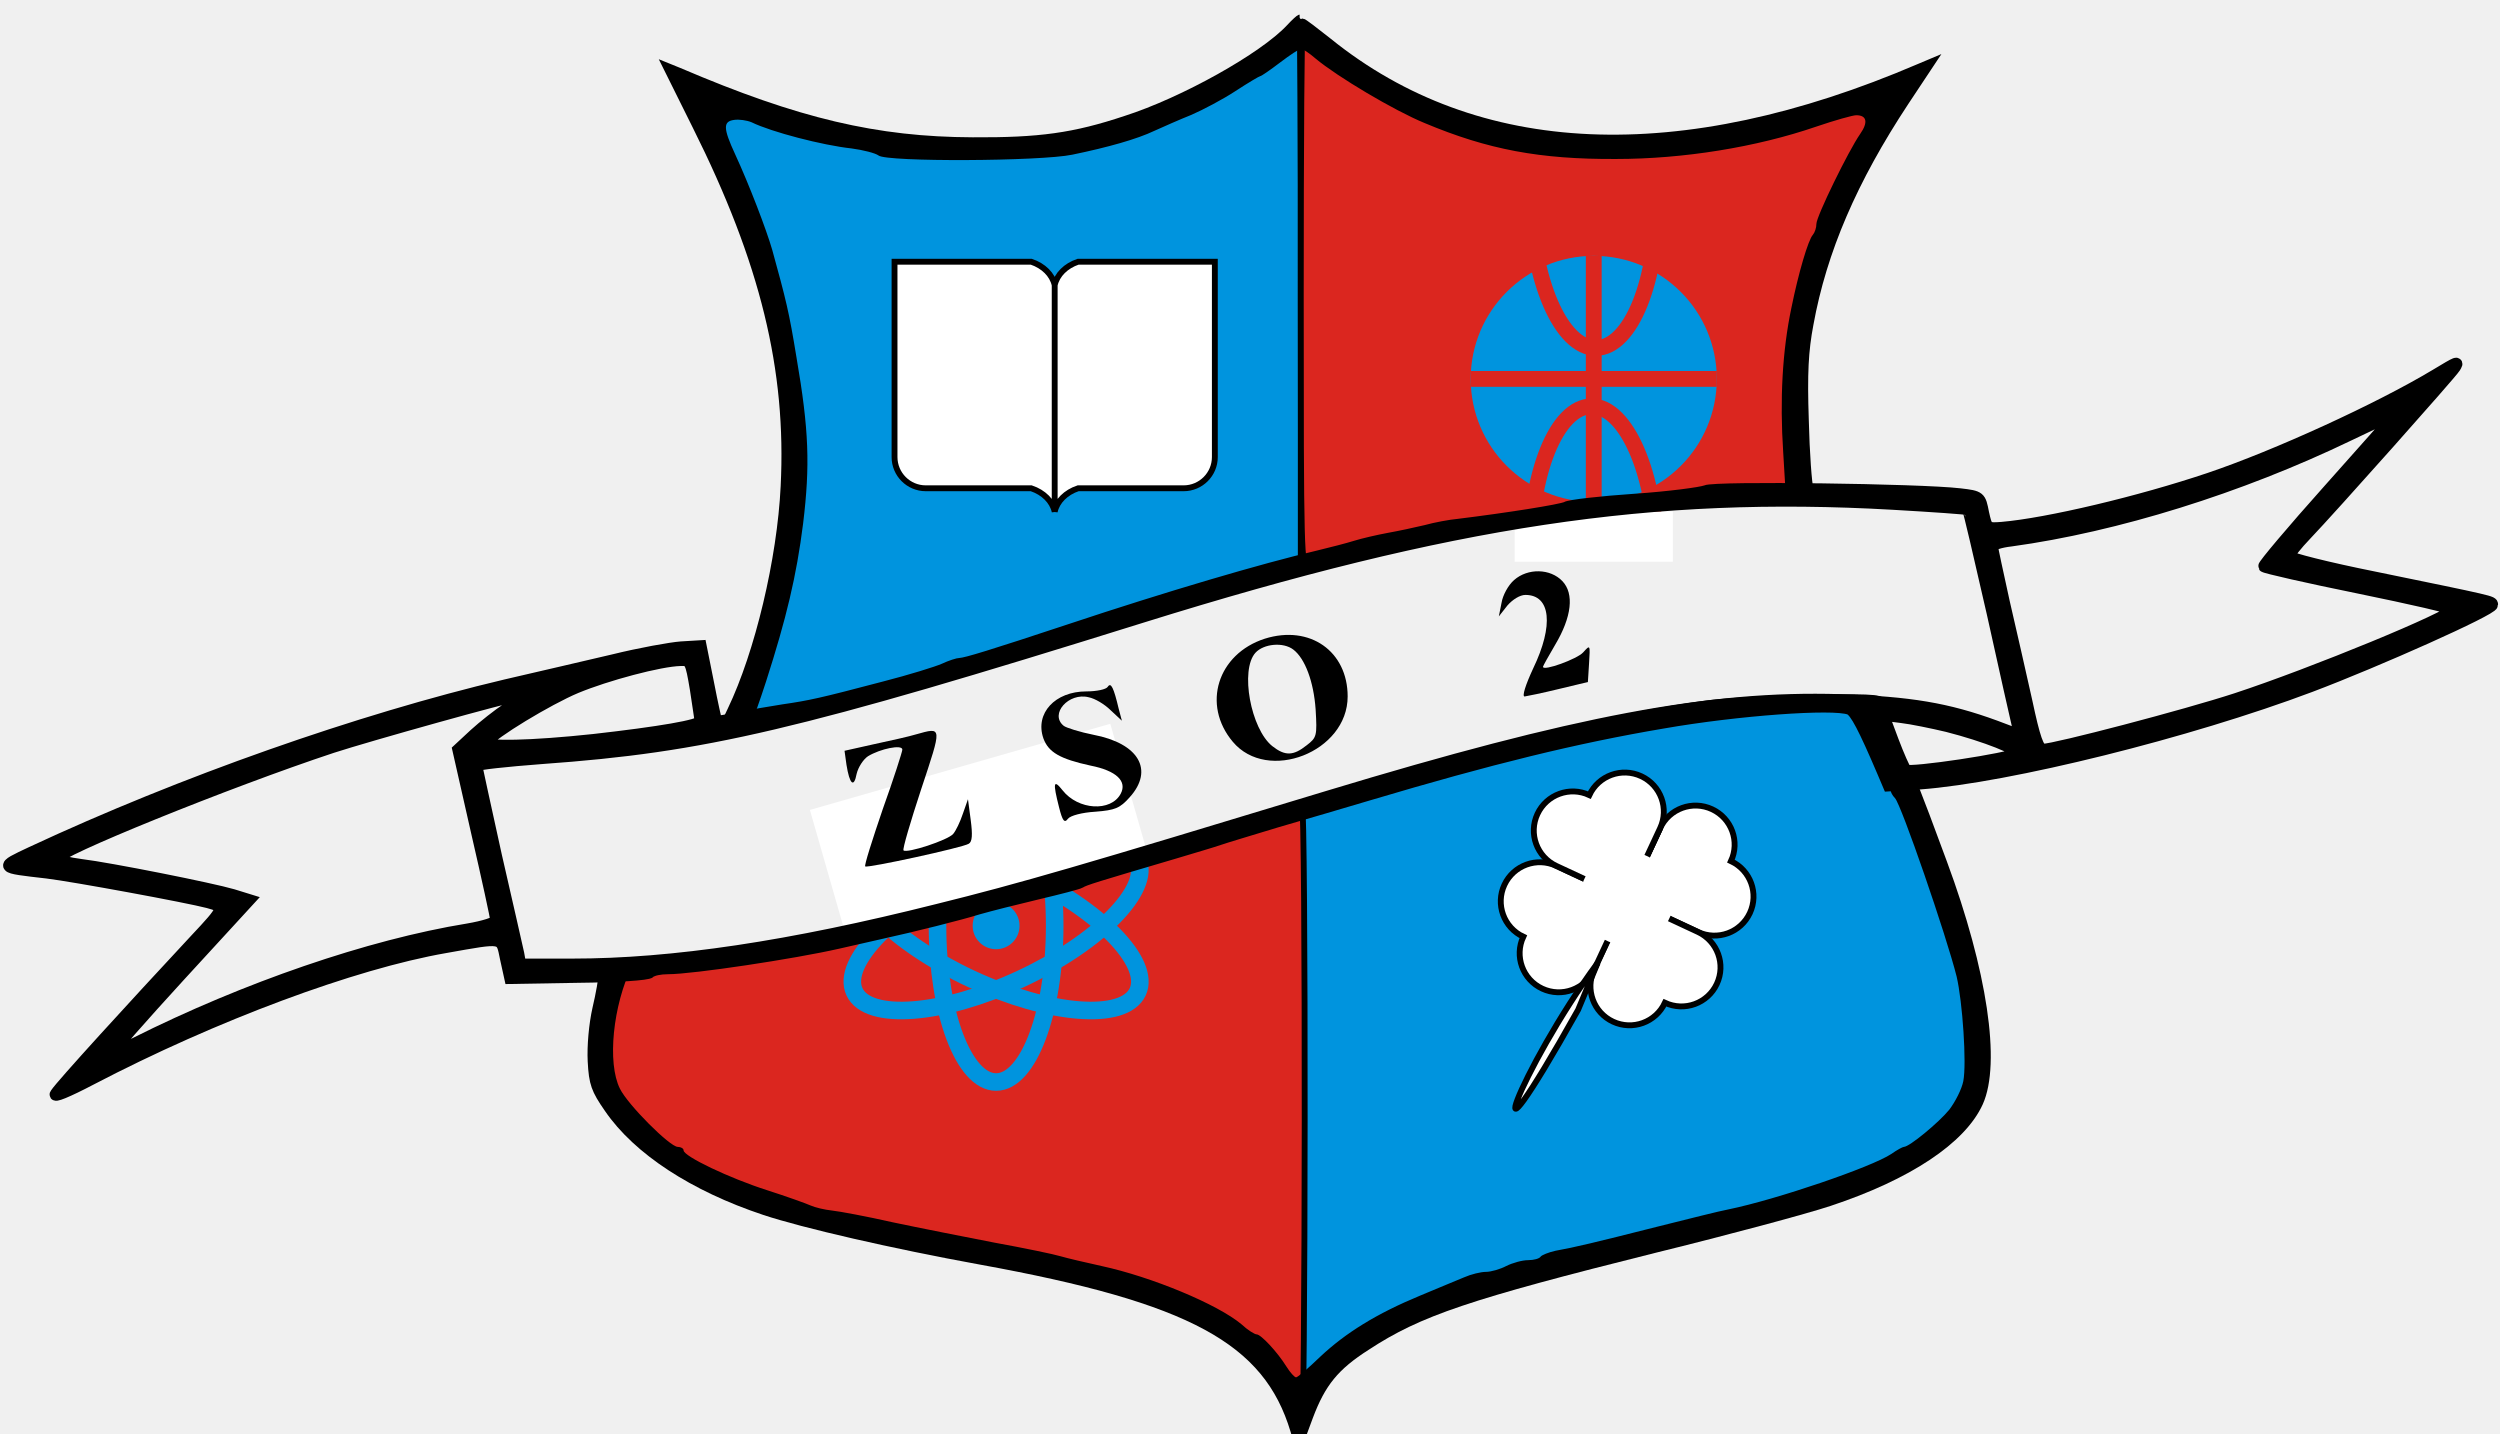
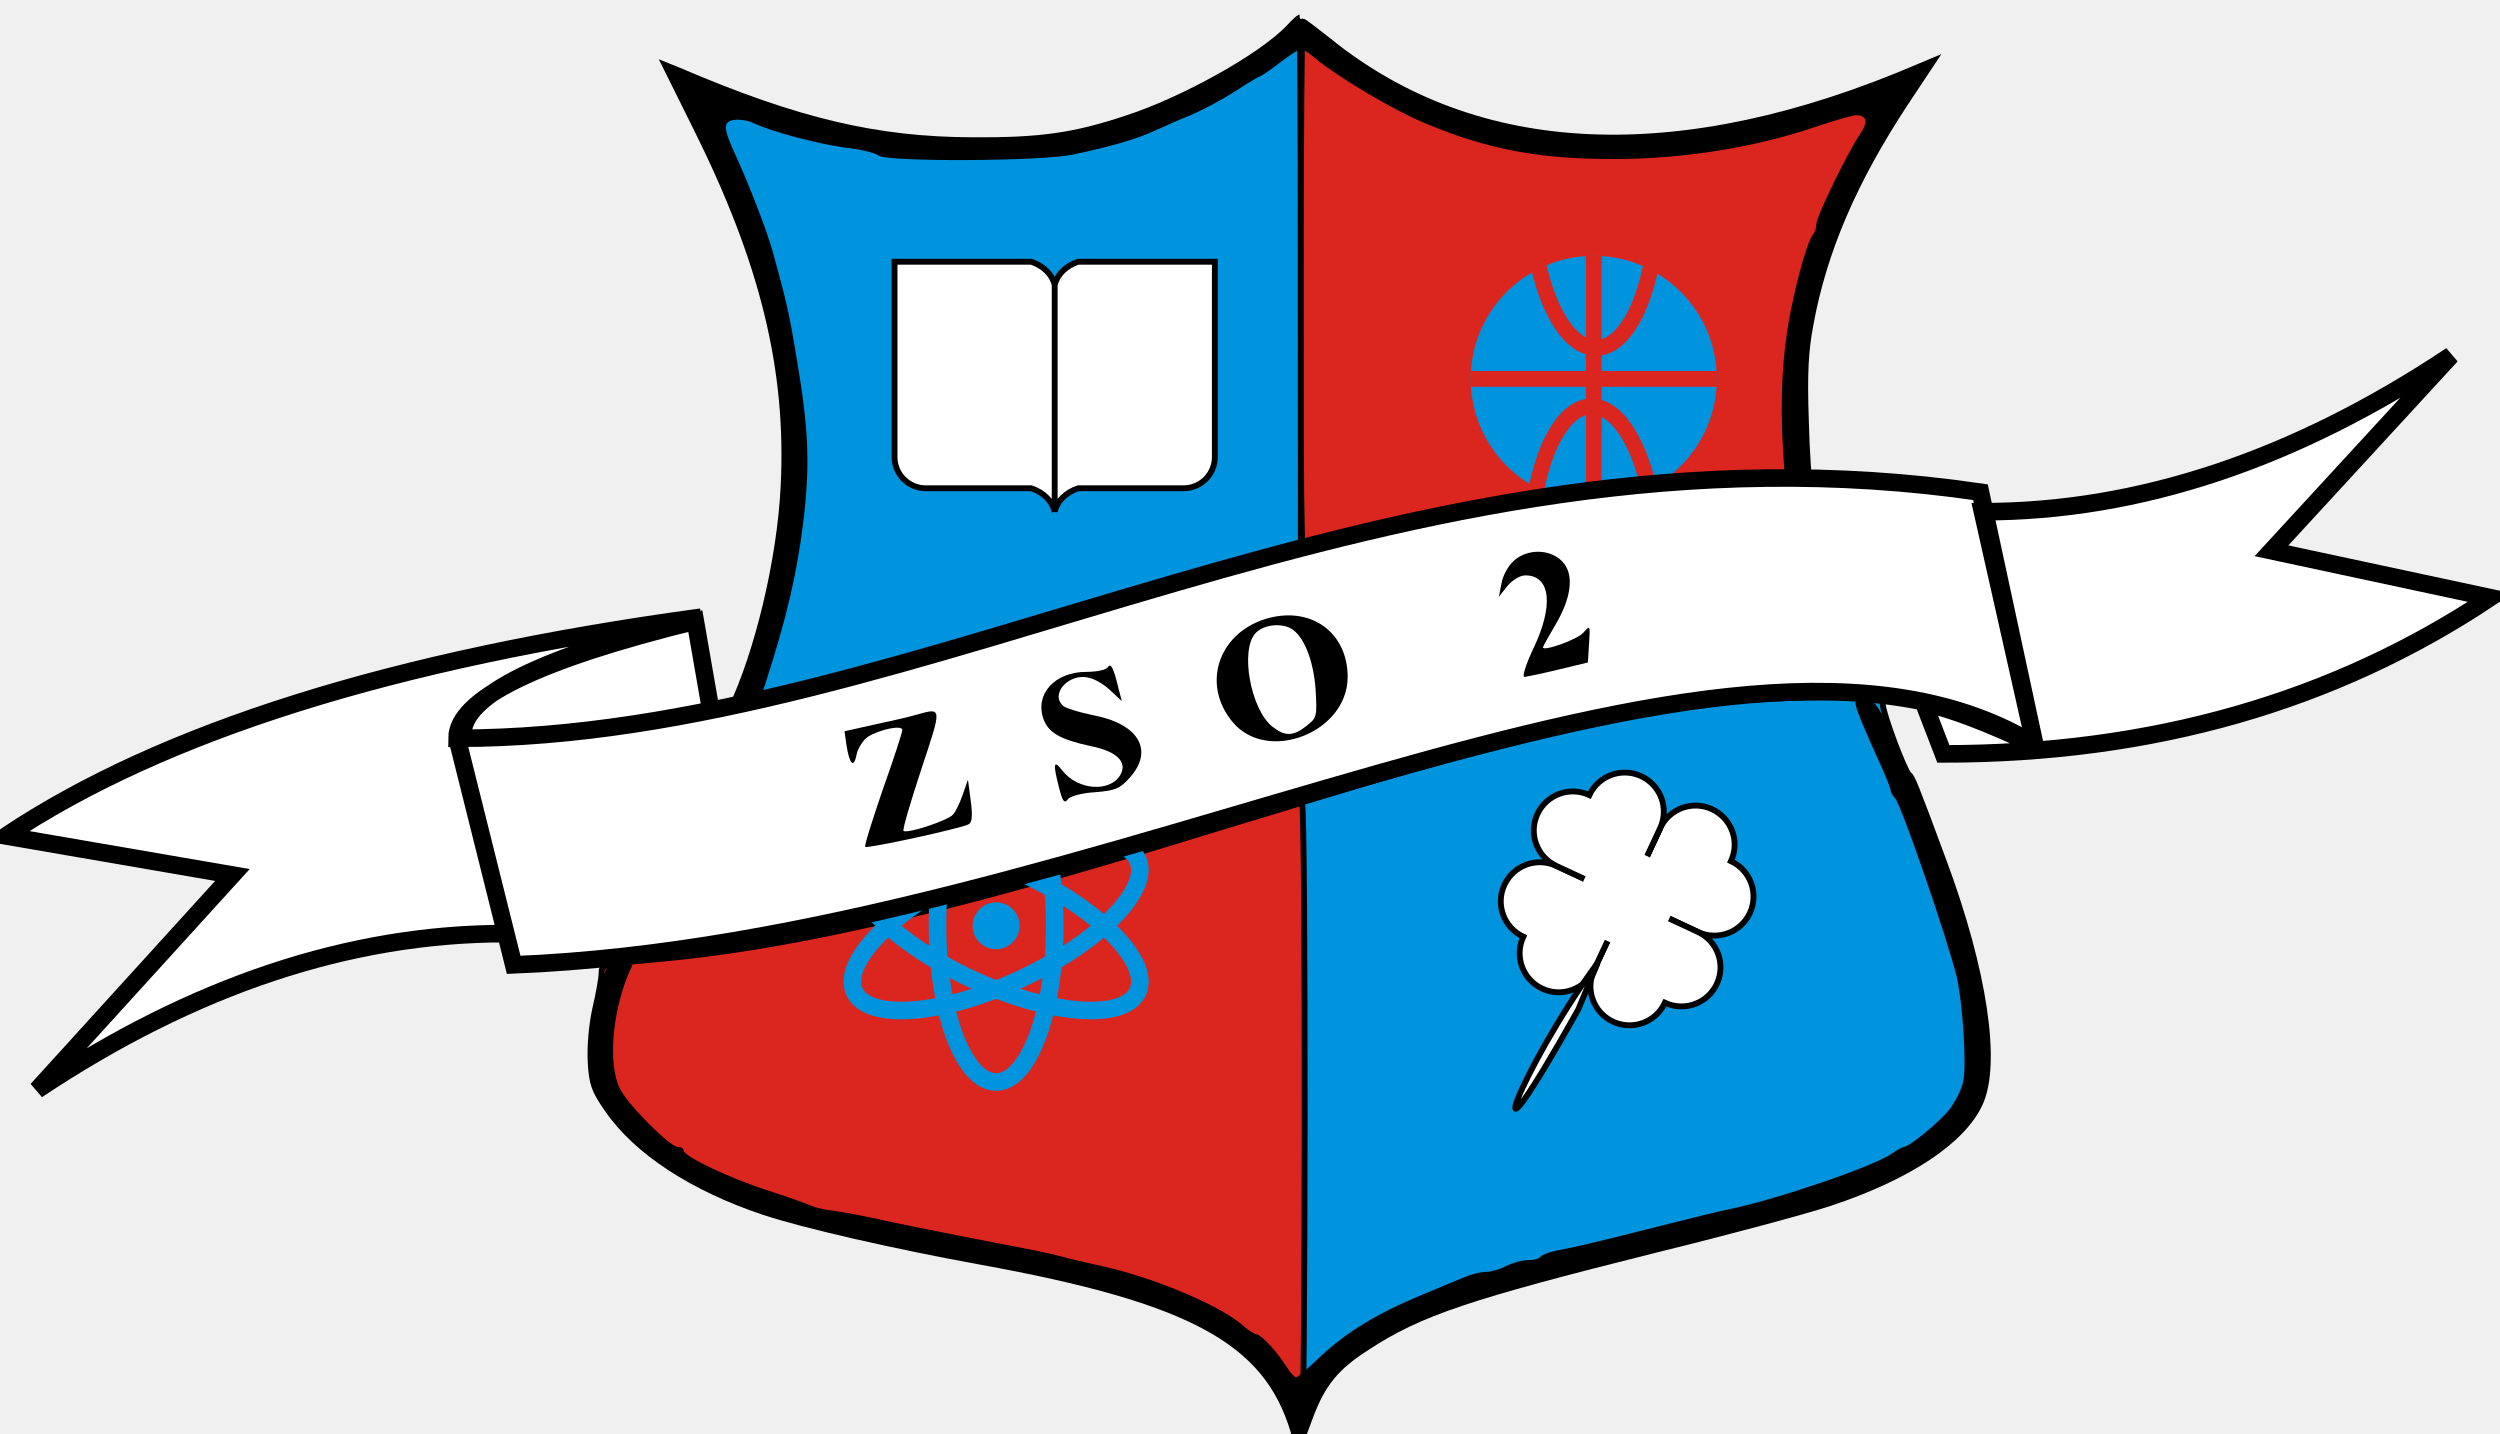
<svg xmlns="http://www.w3.org/2000/svg" version="1.0" width="640pt" height="367pt" viewBox="0 0 640 367" preserveAspectRatio="xMidYMid meet">
  <g transform="translate(0,367) scale(0.1,-0.1)" fill="#000000" stroke="none">
    <path d="M3300 3600 c-68 -73 -272 -187 -419 -234 -132 -44 -220 -56 -391 -55     -246 1 -447 48 -751 178 l-37 15 78 -157 c174 -348 241 -623 226 -922 -9 -187     -66 -426 -136 -572 l-18 -38 54 0 c94 0 274 50 1049 288 160 49 309 94 333     101 l42 12 0 704 c0 388 -2 705 -3 705 -2 0 -14 -11 -27 -25z" style="fill:#0094DE;stroke:black;stroke-width:15" />
    <path d="M3330 2914 c0 -662 1 -700 18 -695 9 3 62 16 117 30 344 85 635 126     1018 142 156 7 158 7 152 28 -4 11 -10 91 -12 176 -4 119 -1 177 12 245 34     187 112 368 244 568 l71 107 -38 -16 c-611 -262 -1131 -240 -1510 66 -34 27     -64 50 -67 50 -3 0 -5 -315 -5 -701z" style="fill:#DB261F;stroke:black;stroke-width:15" />
    <path d="M4375 1870 c-234 -30 -570 -110 -962 -230 l-83 -25 1 -817 0 -817 23     62 c32 85 66 127 146 178 134 88 260 130 736 249 187 46 388 100 448 120 202     67 341 159 385 256 46 102 11 338 -92 616 -75 203 -82 219 -90 225 -11 8 -67     157 -67 180 0 18 -8 19 -167 18 -93 -1 -217 -8 -278 -15z" style="fill:#0094DE;stroke:black;stroke-width:15" />
    <path d="M3300 1605 c-14 -4 -169 -51 -345 -105 -559 -169 -953 -258 -1278     -286 -132 -12 -137 -13 -137 -35 0 -13 -7 -53 -16 -91 -9 -40 -14 -96 -12     -135 3 -58 9 -74 43 -123 74 -108 218 -202 401 -263 99 -33 329 -86 554 -127     539 -98 732 -203 801 -433 8 -29 15 -39 21 -30 10 16 11 1638 1 1637 -5 0 -19     -4 -33 -9z" style="fill:#DB261F;stroke:black;stroke-width:15" />
    <g transform="translate(300,900) scale(0.9,0.9)">
      <circle r="350" cx="4200" cy="2000" fill="#0094DE" />
      <g style="fill:#DB261F;stroke:#DB261F;stroke-width:45">
        <path d="M4200 2350 v-700" />
        <path d="M3850 2000 h 700" />
        <path d="M4020 2520 a 100 240 1 0 1 360 0" style="fill:none;" />
        <path d="M4020 1490 a 100 240 1 0 0 360 0" style="fill:none;" />
-         <rect width="450" height="143" x="3975" y="1480" rx="0" ry="0" fill="white" stroke="none" stroke-width="0" />
      </g>
    </g>
    <path d="M3300 3600 c-68 -73 -272 -187 -419 -234 -132 -44 -220 -56 -391 -55     -246 1 -447 48 -751 178 l-37 15 78 -157 c174 -348 241 -623 226 -922 -9 -186     -44 -339 -130 -563 l-26 -69 32 7 c41 9 41 10 79 125 52 162 78 270 95 405 18     149 15 239 -17 425 -19 117 -27 148 -62 275 -15 52 -59 167 -95 245 -31 67     -31 84 -3 88 13 2 33 -1 45 -6 51 -25 182 -59 256 -67 30 -4 61 -12 69 -18 20     -17 415 -15 496 2 92 19 166 40 210 61 22 10 65 29 95 41 30 13 81 40 113 61     32 21 61 38 63 38 3 0 26 16 51 35 25 19 49 35 54 35 4 0 21 -11 37 -25 55     -46 201 -133 279 -165 162 -68 295 -93 490 -92 172 0 359 30 513 83 47 16 93     29 102 29 27 0 31 -18 10 -48 -30 -43 -112 -211 -112 -230 0 -10 -4 -22 -9     -28 -12 -13 -37 -98 -55 -187 -23 -109 -30 -234 -21 -370 l7 -117 28 0 27 0     -4 178 c-4 140 -2 196 11 267 36 188 113 369 245 568 l71 107 -38 -16 c-615     -264 -1126 -240 -1516 71 -38 30 -70 55 -71 55 -1 0 -12 -11 -25 -25z" />
    <path d="M4750 1870 c0 -12 19 -59 71 -173 10 -23 19 -46 19 -50 0 -5 5 -14     11 -20 16 -16 132 -353 158 -457 15 -64 26 -223 17 -268 -4 -20 -20 -52 -36     -73 -27 -33 -102 -95 -116 -95 -3 0 -18 -8 -32 -18 -51 -34 -295 -117 -417     -142 -22 -4 -105 -25 -185 -45 -158 -40 -208 -52 -258 -61 -18 -4 -35 -11 -38     -15 -3 -5 -17 -9 -32 -9 -15 0 -40 -7 -56 -15 -15 -8 -39 -15 -52 -15 -13 0     -38 -6 -56 -14 -18 -7 -69 -29 -113 -47 -111 -46 -190 -95 -255 -156 -30 -29     -58 -53 -62 -53 -4 0 -15 12 -25 28 -23 37 -65 82 -76 82 -5 0 -23 11 -39 26     -61 51 -229 121 -358 149 -41 9 -88 20 -105 25 -16 5 -93 21 -170 35 -77 15     -194 38 -260 52 -66 15 -136 28 -155 30 -19 2 -44 8 -55 13 -11 5 -61 23 -111     39 -97 31 -214 87 -214 102 0 5 -7 9 -15 9 -20 0 -128 108 -148 149 -33 66     -18 213 31 314 8 16 -58 6 -67 -10 -20 -40 -43 -177 -39 -238 3 -54 10 -72 43     -121 74 -107 218 -201 401 -262 99 -33 329 -86 554 -127 299 -55 503 -117 610     -186 104 -67 150 -126 190 -244 l17 -50 22 67 c30 90 69 141 150 193 136 88     260 130 737 249 187 46 388 100 448 120 206 68 342 160 387 261 20 44 21 60     15 150 -3 55 -15 140 -26 190 -26 114 -101 335 -152 445 -22 47 -46 103 -54     124 -32 87 -57 126 -81 126 -13 0 -23 -6 -23 -14z" />
    <g style="fill:none;stroke:#0094DE;stroke-width:45">
      <ellipse rx="150" ry="400" cx="2550" cy="1300" />
      <ellipse rx="150" ry="400" cx="2550" cy="1300" transform="rotate(65, 2550, 1300)" />
      <ellipse rx="150" ry="400" cx="2550" cy="1300" transform="rotate(-65, 2550, 1300)" />
      <circle r="60" cx="2550" cy="1300" fill="#0094DE" stroke="none" />
-       <rect transform="rotate(16, 2200 1300)" width="800" height="340" x="2160" y="1280" rx="0" ry="0" fill="white" stroke="none" stroke-width="1" />
    </g>
-     <path d="M6235 2710 c-145 -87 -407 -207 -579 -265 -178 -60 -414 -116 -531     -126 -39 -3 -39 -2 -48 38 -8 41 -8 42 -60 48 -102 12 -627 19 -650 8 -12 -5     -94 -16 -182 -22 -88 -6 -167 -15 -175 -20 -13 -7 -153 -29 -275 -44 -22 -2     -60 -9 -85 -16 -25 -6 -67 -15 -95 -20 -27 -5 -66 -14 -85 -20 -19 -6 -62 -17     -95 -25 -138 -32 -389 -106 -635 -188 -199 -66 -268 -87 -281 -87 -6 0 -25 -6     -42 -14 -18 -8 -86 -29 -152 -46 -163 -43 -191 -49 -260 -59 -33 -5 -84 -14     -114 -20 -30 -6 -55 -10 -57 -9 -1 2 -11 46 -21 98 l-19 95 -50 -3 c-27 -2     -105 -16 -174 -33 -69 -16 -192 -45 -275 -64 -376 -89 -828 -248 -1214 -428     -83 -39 -83 -38 39 -52 67 -8 360 -62 413 -76 44 -12 44 -14 -33 -96 -162     -174 -342 -371 -357 -394 -8 -10 29 5 90 37 314 164 671 297 907 338 152 27     143 28 155 -29 l11 -50 174 3 c99 1 178 6 184 12 6 6 26 10 46 10 62 0 321 39     435 65 39 9 88 20 110 25 82 18 202 48 250 63 28 8 95 25 150 38 55 13 105 26     110 29 10 7 40 16 240 75 50 15 101 30 115 35 14 5 81 25 150 46 69 20 175 51     235 69 309 92 528 146 753 184 189 33 435 51 477 35 15 -6 37 -48 86 -163 l14     -33 80 5 c227 17 687 131 1000 249 172 65 465 196 465 209 0 8 5 7 -302 70     -120 24 -218 49 -218 54 0 6 19 30 43 55 65 68 372 413 381 428 10 16 9 16     -49 -19z m-105 -103 c0 -2 -76 -88 -169 -192 -93 -104 -167 -192 -165 -195 2     -3 111 -28 244 -55 132 -27 240 -52 240 -55 0 -17 -360 -165 -555 -229 -128     -42 -464 -130 -494 -130 -13 0 -23 29 -43 123 -15 67 -41 182 -58 255 -16 73     -30 137 -30 142 0 5 21 12 48 15 269 37 585 135 865 270 126 60 117 56 117 51z     m-1285 -227 c104 -6 191 -12 193 -14 2 -1 30 -121 63 -266 32 -145 61 -274 64     -286 6 -28 8 -28 -57 -3 -123 45 -218 61 -398 67 -332 10 -676 -55 -1310 -247     -629 -191 -782 -236 -1000 -290 -377 -95 -678 -140 -935 -140 l-133 0 -5 28     c-3 15 -29 127 -57 250 -27 123 -50 227 -50 231 0 4 75 12 167 19 418 30 651     85 1538 362 792 247 1305 324 1920 289z m-3064 -474 c6 -41 12 -78 12 -82 1     -11 -105 -29 -273 -48 -158 -17 -284 -20 -275 -6 13 22 158 110 230 140 77 32     215 69 267 70 25 1 27 -2 39 -74z m-441 -19 c0 -2 -19 -16 -41 -31 -23 -15     -61 -45 -84 -66 l-42 -39 48 -212 c27 -117 49 -218 49 -225 0 -6 -31 -16 -72     -23 -252 -41 -569 -150 -852 -292 -32 -16 -60 -28 -61 -26 -2 2 76 91 174 198     l179 195 -42 13 c-54 16 -315 68 -389 77 -31 4 -59 11 -62 15 -10 16 439 198     705 286 92 30 457 132 478 133 6 1 12 -1 12 -3z m3645 -76 c98 -25 188 -61     178 -70 -13 -13 -275 -52 -284 -43 -4 4 -19 38 -33 75 l-25 67 47 -6 c26 -3     79 -14 117 -23z" style="fill:black;stroke:black;stroke-width:30" />
-     <path d="M3876 2185 c-15 -13 -29 -39 -32 -58 l-7 -35 22 28 c13 15 32 27 46     27 65 0 73 -78 20 -188 -20 -43 -29 -72 -22 -72 7 1 46 9 87 19 l75 18 3 48     c3 48 3 48 -15 28 -15 -17 -103 -49 -103 -37 0 2 14 27 31 56 43 72 49 131 19     163 -31 33 -89 34 -124 3z" />
-     <path d="M3238 2035 c-121 -39 -162 -169 -82 -264 89 -106 294 -26 294 116 0     116 -97 184 -212 148z m73 -28 c30 -23 52 -82 57 -153 4 -68 3 -72 -23 -92     -34 -27 -55 -28 -88 -2 -55 44 -83 195 -43 239 21 23 71 28 97 8z" />
-     <path d="M2836 1912 c-4 -7 -29 -12 -55 -12 -80 0 -132 -56 -110 -120 13 -36     43 -53 121 -70 66 -13 94 -40 77 -72 -25 -47 -109 -42 -149 9 -23 29 -25 20     -9 -43 9 -36 14 -42 23 -30 6 8 36 16 70 18 51 4 63 9 88 37 63 70 23 138 -93     160 -35 7 -70 18 -76 23 -37 30 13 86 64 73 16 -3 41 -18 56 -33 l29 -27 -8     30 c-13 55 -20 69 -28 57z" />
-     <path d="M2345 1790 c-16 -5 -65 -16 -107 -25 l-76 -17 5 -36 c8 -50 19 -60     26 -23 4 17 17 37 29 45 31 19 88 31 88 17 0 -5 -22 -74 -50 -152 -27 -79 -48     -145 -45 -147 5 -5 249 48 265 58 9 5 10 23 5 61 l-7 53 -13 -37 c-7 -21 -18     -44 -25 -52 -14 -16 -118 -50 -127 -42 -3 3 18 74 45 156 54 163 55 160 -13     141z" />
+     <path d="M1820 1850 l -40 230     q-610 -150 -610 -300     c 1200 0, 2400 850, 3900 630     l 140 -650     l -135 600     q 600 0 1200 400     l -460 -500     l 560 -120     q -600 -400 -1400 -400     l -50 130     q 100 -20 290 -110     c -800 500, -2400 -500, -3900 -560     l -145 580     l 125 -500     q -600 0 -1200 -400     l 500 550     l -580 100     q 600 400 1780 560     q-610 -150 -610 -300" style="fill:white;stroke:black;stroke-width:45;fill-opacity:1.0" />
+     <path d="M3876 2235 c-15 -13 -29 -39 -32 -58 l-7 -35 22 28 c13 15 32 27 46     27 65 0 73 -78 20 -188 -20 -43 -29 -72 -22 -72 7 1 46 9 87 19 l75 18 3 48     c3 48 3 48 -15 28 -15 -17 -103 -49 -103 -37 0 2 14 27 31 56 43 72 49 131 19     163 -31 33 -89 34 -124 3z" />
+     <path d="M3238 2085 c-121 -39 -162 -169 -82 -264 89 -106 294 -26 294 116 0     116 -97 184 -212 148z m73 -28 c30 -23 52 -82 57 -153 4 -68 3 -72 -23 -92     -34 -27 -55 -28 -88 -2 -55 44 -83 195 -43 239 21 23 71 28 97 8z" />
+     <path d="M2836 1962 c-4 -7 -29 -12 -55 -12 -80 0 -132 -56 -110 -120 13 -36     43 -53 121 -70 66 -13 94 -40 77 -72 -25 -47 -109 -42 -149 9 -23 29 -25 20     -9 -43 9 -36 14 -42 23 -30 6 8 36 16 70 18 51 4 63 9 88 37 63 70 23 138 -93     160 -35 7 -70 18 -76 23 -37 30 13 86 64 73 16 -3 41 -18 56 -33 l29 -27 -8     30 c-13 55 -20 69 -28 57z" />
+     <path d="M2345 1840 c-16 -5 -65 -16 -107 -25 l-76 -17 5 -36 c8 -50 19 -60     26 -23 4 17 17 37 29 45 31 19 88 31 88 17 0 -5 -22 -74 -50 -152 -27 -79 -48     -145 -45 -147 5 -5 249 48 265 58 9 5 10 23 5 61 l-7 53 -13 -37 c-7 -21 -18     -44 -25 -52 -14 -16 -118 -50 -127 -42 -3 3 18 74 45 156 54 163 55 160 -13     141z" />
    <path d="M2290 3000 h350      a 100 80 0 0 0 60 -60     a 100 80 0 0 0 60 60     h350 v-500     a 80 80 0 0 0 -80 -80     h-270     a 100 80 0 0 1 -60 -60     v 580     v -580     a 100 80 0 0 1 -60 60     h-270     a 80 80 0 0 0 -80 80     z" style="fill:white;stroke:black;stroke-width:15" />
    <g transform="translate(-20.00,-00.00)" stroke="black" stroke-width="15" fill="white">
      <path transform="rotate(-25, 4270 1550)" d="M4270 1550 v-200 h200          a100,100 90 0,1 0,200         a100,100 90 0,1 -200,0         z" />
      <path transform="rotate(-115, 4270 1550)" d="M 4470 1550 h200          a100,100 90 0,1 0,200         a100,100 90 0,1 -200,0         z" />
      <path transform="rotate(-205, 4270 1550)" d="M 4270 1550 v200 h200          a100,100 90 0,1 0,200         a100,100 90 0,1 -200,0         z" />
      <path transform="rotate(-295, 4270 1550)" d="M 4070 1550 h200          a100,100 90 0,1 0,200         a100,100 90 0,1 -200,0         z" />
      <circle r="120" cx="4185" cy="1370" fill="white" stroke="none" />
      <path d="M4060 1085          c-280 -500 -150 -152 50 120 z" />
    </g>
  </g>
</svg>
